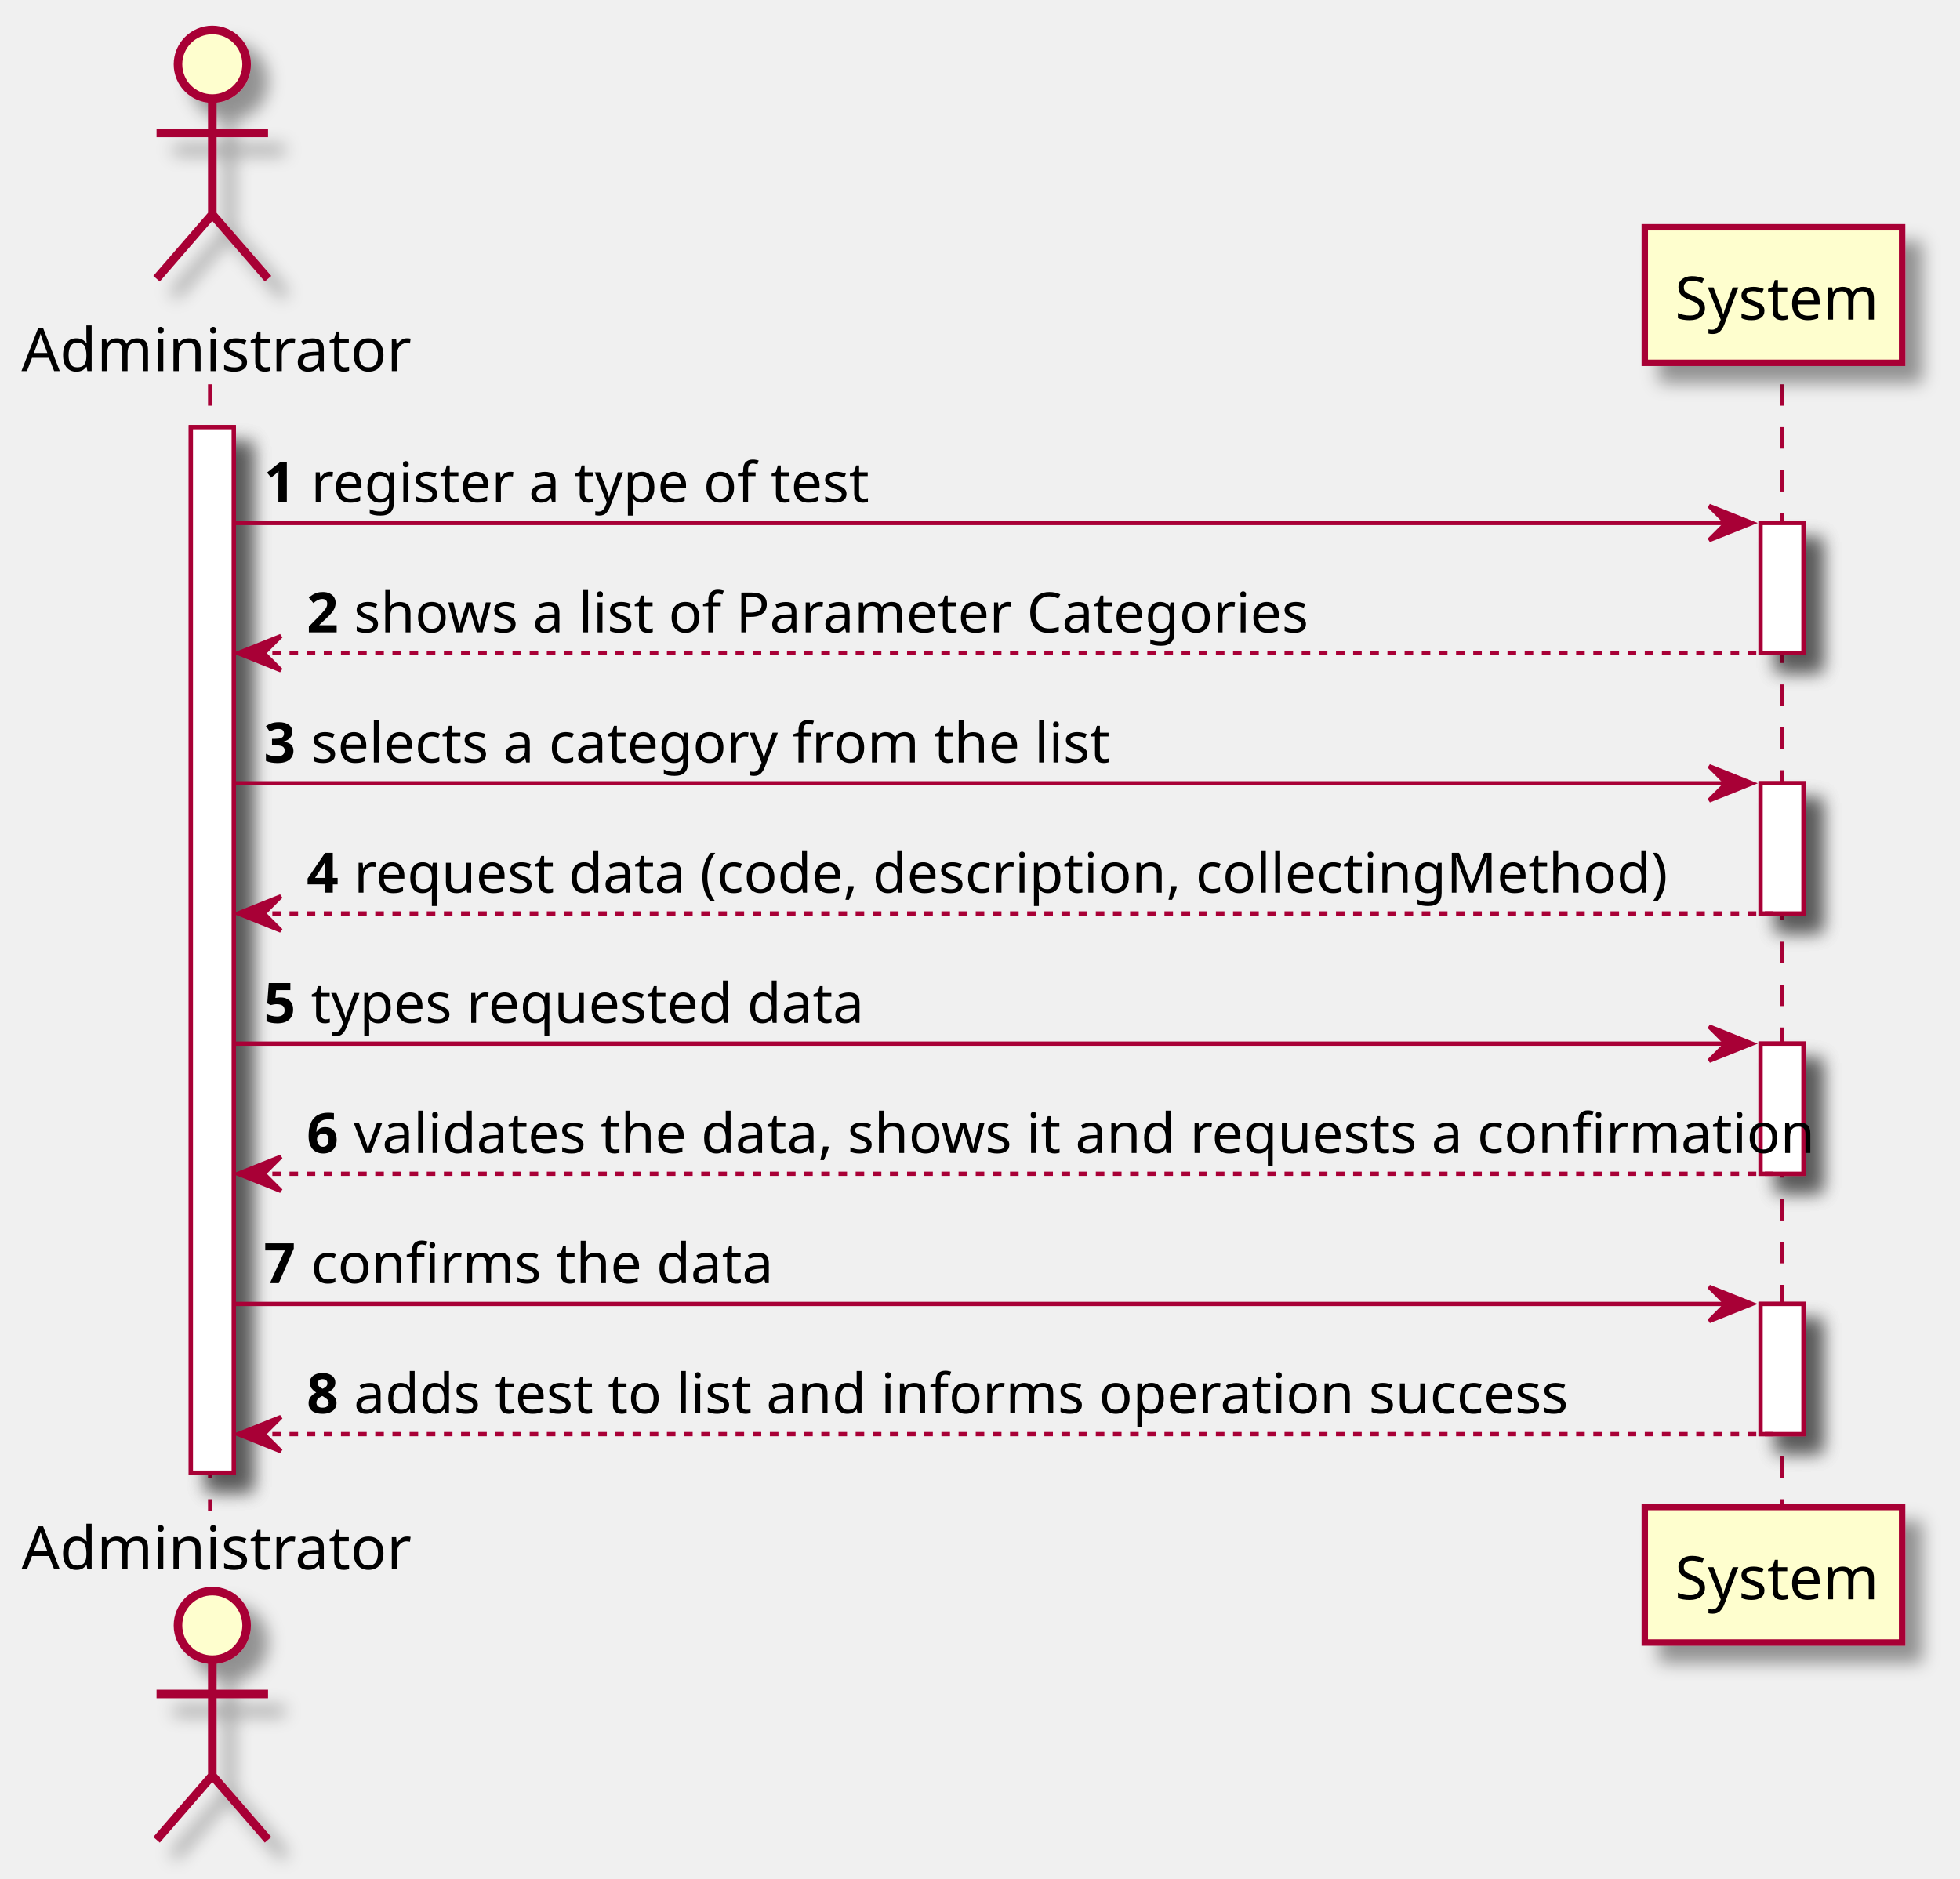
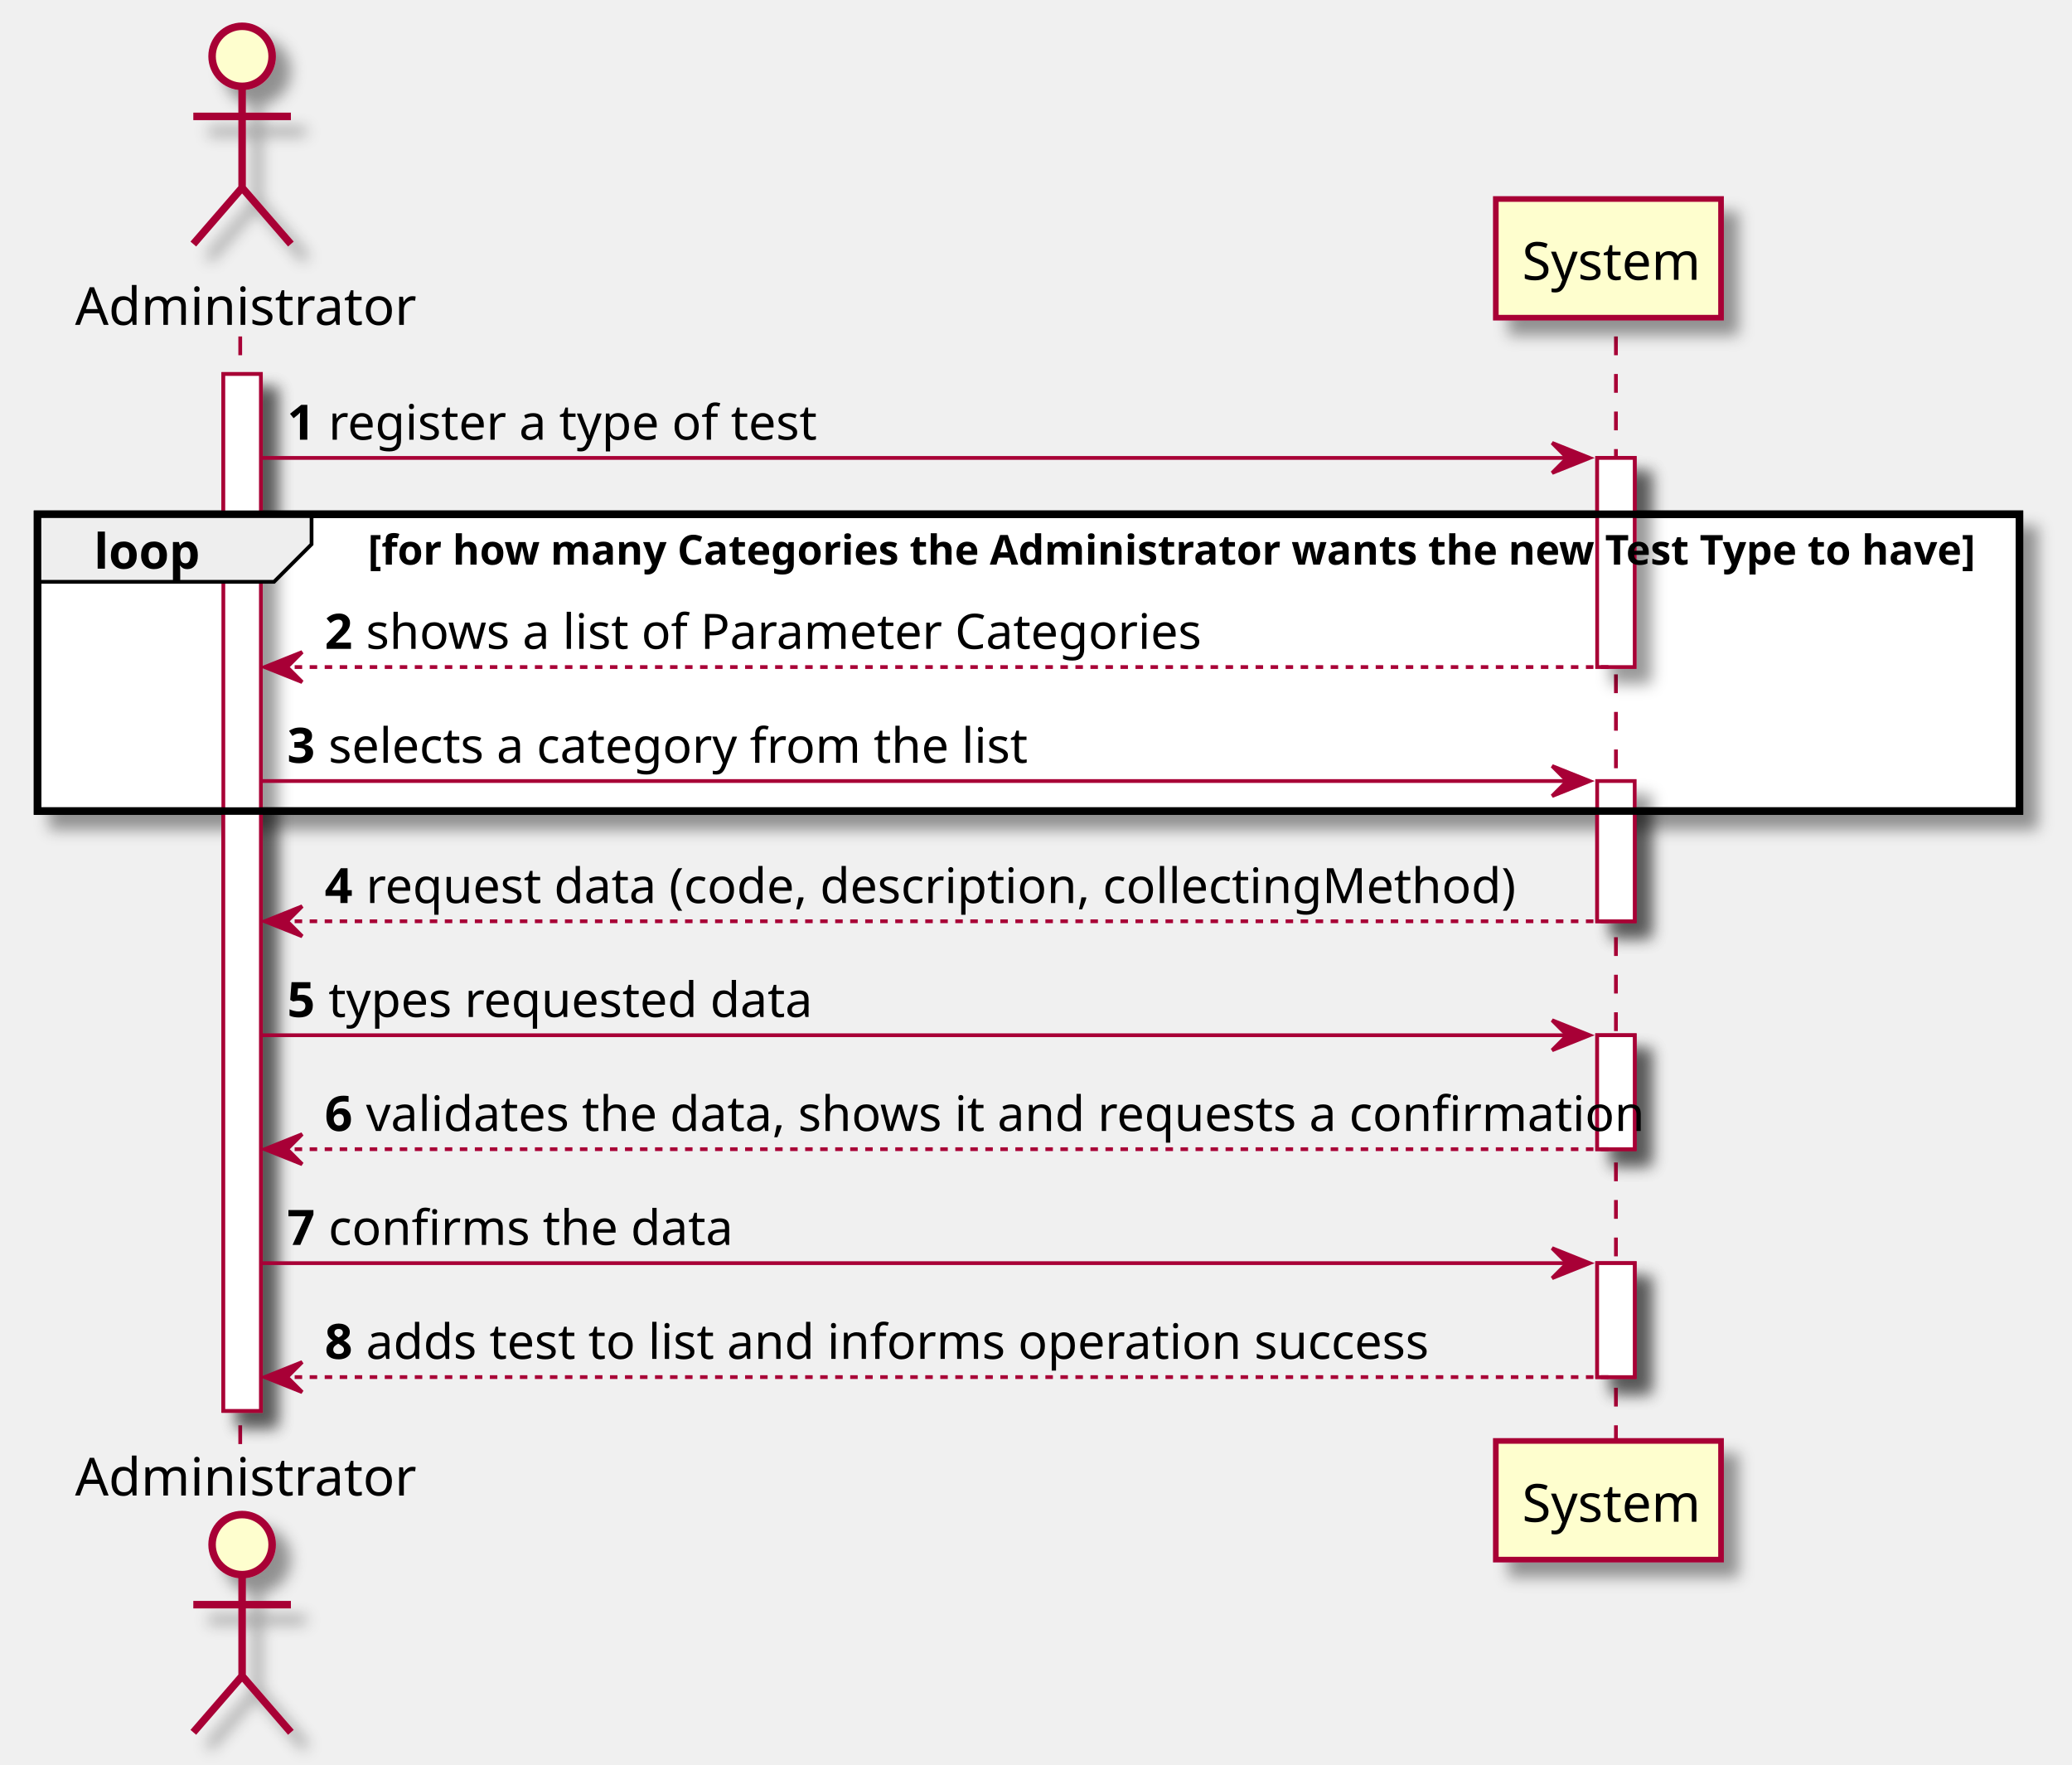
- <svg xmlns="http://www.w3.org/2000/svg" contentScriptType="application/ecmascript" contentStyleType="text/css" height="438px" preserveAspectRatio="none" style="width:457px;height:438px;" version="1.1" viewBox="0 0 457 438" width="457px" zoomAndPan="magnify">
+ <svg xmlns="http://www.w3.org/2000/svg" contentScriptType="application/ecmascript" contentStyleType="text/css" height="470px" preserveAspectRatio="none" style="width:552px;height:470px;" version="1.1" viewBox="0 0 552 470" width="552px" zoomAndPan="magnify">
  <defs>
-     <filter height="300%" id="f1wchtcijyk35k" width="300%" x="-1" y="-1">
+     <filter height="300%" id="f9dhce82fx9pw" width="300%" x="-1" y="-1">
      <feGaussianBlur result="blurOut" stdDeviation="2.0" />
      <feColorMatrix in="blurOut" result="blurOut2" type="matrix" values="0 0 0 0 0 0 0 0 0 0 0 0 0 0 0 0 0 0 .4 0" />
      <feOffset dx="4.0" dy="4.0" in="blurOut2" result="blurOut3" />
      <feBlend in="SourceGraphic" in2="blurOut3" mode="normal" />
    </filter>
  </defs>
  <g>
-     <rect fill="#FFFFFF" filter="url(#f1wchtcijyk35k)" height="243.812" style="stroke:#A80036;stroke-width:1.0;" width="10" x="44.5" y="99.609" />
-     <rect fill="#FFFFFF" filter="url(#f1wchtcijyk35k)" height="30.352" style="stroke:#A80036;stroke-width:1.0;" width="10" x="410.5" y="121.961" />
-     <rect fill="#FFFFFF" filter="url(#f1wchtcijyk35k)" height="30.352" style="stroke:#A80036;stroke-width:1.0;" width="10" x="410.5" y="182.664" />
-     <rect fill="#FFFFFF" filter="url(#f1wchtcijyk35k)" height="30.352" style="stroke:#A80036;stroke-width:1.0;" width="10" x="410.5" y="243.367" />
-     <rect fill="#FFFFFF" filter="url(#f1wchtcijyk35k)" height="30.352" style="stroke:#A80036;stroke-width:1.0;" width="10" x="410.5" y="304.07" />
-     <line style="stroke:#A80036;stroke-width:1.0;stroke-dasharray:5.0,5.0;" x1="49" x2="49" y1="89.609" y2="352.422" />
-     <line style="stroke:#A80036;stroke-width:1.0;stroke-dasharray:5.0,5.0;" x1="415.5" x2="415.5" y1="89.609" y2="352.422" />
-     <text fill="#000000" font-family="sans-serif" font-size="14" lengthAdjust="spacing" textLength="83" x="5" y="86.533">Administrator</text>
-     <ellipse cx="49.5" cy="15" fill="#FEFECE" filter="url(#f1wchtcijyk35k)" rx="8" ry="8" style="stroke:#A80036;stroke-width:2.0;" />
-     <path d="M49.5,23 L49.5,50 M36.5,31 L62.5,31 M49.5,50 L36.5,65 M49.5,50 L62.5,65 " fill="none" filter="url(#f1wchtcijyk35k)" style="stroke:#A80036;stroke-width:2.0;" />
-     <text fill="#000000" font-family="sans-serif" font-size="14" lengthAdjust="spacing" textLength="83" x="5" y="365.955">Administrator</text>
-     <ellipse cx="49.5" cy="379.031" fill="#FEFECE" filter="url(#f1wchtcijyk35k)" rx="8" ry="8" style="stroke:#A80036;stroke-width:2.0;" />
-     <path d="M49.5,387.031 L49.5,414.031 M36.5,395.031 L62.5,395.031 M49.5,414.031 L36.5,429.031 M49.5,414.031 L62.5,429.031 " fill="none" filter="url(#f1wchtcijyk35k)" style="stroke:#A80036;stroke-width:2.0;" />
-     <rect fill="#FEFECE" filter="url(#f1wchtcijyk35k)" height="31.609" style="stroke:#A80036;stroke-width:1.5;" width="60" x="383.5" y="53" />
-     <text fill="#000000" font-family="sans-serif" font-size="14" lengthAdjust="spacing" textLength="46" x="390.5" y="74.533">System</text>
-     <rect fill="#FEFECE" filter="url(#f1wchtcijyk35k)" height="31.609" style="stroke:#A80036;stroke-width:1.5;" width="60" x="383.5" y="351.422" />
-     <text fill="#000000" font-family="sans-serif" font-size="14" lengthAdjust="spacing" textLength="46" x="390.5" y="372.955">System</text>
-     <rect fill="#FFFFFF" filter="url(#f1wchtcijyk35k)" height="243.812" style="stroke:#A80036;stroke-width:1.0;" width="10" x="44.5" y="99.609" />
-     <rect fill="#FFFFFF" filter="url(#f1wchtcijyk35k)" height="30.352" style="stroke:#A80036;stroke-width:1.0;" width="10" x="410.5" y="121.961" />
-     <rect fill="#FFFFFF" filter="url(#f1wchtcijyk35k)" height="30.352" style="stroke:#A80036;stroke-width:1.0;" width="10" x="410.5" y="182.664" />
-     <rect fill="#FFFFFF" filter="url(#f1wchtcijyk35k)" height="30.352" style="stroke:#A80036;stroke-width:1.0;" width="10" x="410.5" y="243.367" />
-     <rect fill="#FFFFFF" filter="url(#f1wchtcijyk35k)" height="30.352" style="stroke:#A80036;stroke-width:1.0;" width="10" x="410.5" y="304.07" />
-     <polygon fill="#A80036" points="398.5,117.961,408.5,121.961,398.5,125.961,402.5,121.961" style="stroke:#A80036;stroke-width:1.0;" />
-     <line style="stroke:#A80036;stroke-width:1.0;" x1="54.5" x2="404.5" y1="121.961" y2="121.961" />
-     <text fill="#000000" font-family="sans-serif" font-size="13" font-weight="bold" lengthAdjust="spacing" textLength="7" x="61.5" y="117.105">1</text>
-     <text fill="#000000" font-family="sans-serif" font-size="13" lengthAdjust="spacing" textLength="123" x="72.5" y="117.105">register a type of test</text>
-     <polygon fill="#A80036" points="65.5,148.312,55.5,152.312,65.5,156.312,61.5,152.312" style="stroke:#A80036;stroke-width:1.0;" />
-     <line style="stroke:#A80036;stroke-width:1.0;stroke-dasharray:2.0,2.0;" x1="59.5" x2="414.5" y1="152.312" y2="152.312" />
-     <text fill="#000000" font-family="sans-serif" font-size="13" font-weight="bold" lengthAdjust="spacing" textLength="7" x="71.5" y="147.456">2</text>
-     <text fill="#000000" font-family="sans-serif" font-size="13" lengthAdjust="spacing" textLength="213" x="82.5" y="147.456">shows a list of Parameter Categories</text>
-     <polygon fill="#A80036" points="398.5,178.664,408.5,182.664,398.5,186.664,402.5,182.664" style="stroke:#A80036;stroke-width:1.0;" />
-     <line style="stroke:#A80036;stroke-width:1.0;" x1="54.5" x2="404.5" y1="182.664" y2="182.664" />
-     <text fill="#000000" font-family="sans-serif" font-size="13" font-weight="bold" lengthAdjust="spacing" textLength="7" x="61.5" y="177.808">3</text>
-     <text fill="#000000" font-family="sans-serif" font-size="13" lengthAdjust="spacing" textLength="179" x="72.5" y="177.808">selects a category from the list</text>
-     <polygon fill="#A80036" points="65.5,209.016,55.5,213.016,65.5,217.016,61.5,213.016" style="stroke:#A80036;stroke-width:1.0;" />
-     <line style="stroke:#A80036;stroke-width:1.0;stroke-dasharray:2.0,2.0;" x1="59.5" x2="414.5" y1="213.016" y2="213.016" />
-     <text fill="#000000" font-family="sans-serif" font-size="13" font-weight="bold" lengthAdjust="spacing" textLength="7" x="71.5" y="208.159">4</text>
-     <text fill="#000000" font-family="sans-serif" font-size="13" lengthAdjust="spacing" textLength="289" x="82.5" y="208.159">request data (code, description, collectingMethod)</text>
-     <polygon fill="#A80036" points="398.5,239.367,408.5,243.367,398.5,247.367,402.5,243.367" style="stroke:#A80036;stroke-width:1.0;" />
-     <line style="stroke:#A80036;stroke-width:1.0;" x1="54.5" x2="404.5" y1="243.367" y2="243.367" />
-     <text fill="#000000" font-family="sans-serif" font-size="13" font-weight="bold" lengthAdjust="spacing" textLength="7" x="61.5" y="238.511">5</text>
-     <text fill="#000000" font-family="sans-serif" font-size="13" lengthAdjust="spacing" textLength="122" x="72.5" y="238.511">types requested data</text>
-     <polygon fill="#A80036" points="65.5,269.719,55.5,273.719,65.5,277.719,61.5,273.719" style="stroke:#A80036;stroke-width:1.0;" />
-     <line style="stroke:#A80036;stroke-width:1.0;stroke-dasharray:2.0,2.0;" x1="59.5" x2="414.5" y1="273.719" y2="273.719" />
-     <text fill="#000000" font-family="sans-serif" font-size="13" font-weight="bold" lengthAdjust="spacing" textLength="7" x="71.5" y="268.862">6</text>
-     <text fill="#000000" font-family="sans-serif" font-size="13" lengthAdjust="spacing" textLength="321" x="82.5" y="268.862">validates the data, shows it and requests a confirmation</text>
-     <polygon fill="#A80036" points="398.5,300.07,408.5,304.07,398.5,308.07,402.5,304.07" style="stroke:#A80036;stroke-width:1.0;" />
-     <line style="stroke:#A80036;stroke-width:1.0;" x1="54.5" x2="404.5" y1="304.07" y2="304.07" />
-     <text fill="#000000" font-family="sans-serif" font-size="13" font-weight="bold" lengthAdjust="spacing" textLength="7" x="61.5" y="299.214">7</text>
-     <text fill="#000000" font-family="sans-serif" font-size="13" lengthAdjust="spacing" textLength="100" x="72.5" y="299.214">confirms the data</text>
-     <polygon fill="#A80036" points="65.5,330.422,55.5,334.422,65.5,338.422,61.5,334.422" style="stroke:#A80036;stroke-width:1.0;" />
-     <line style="stroke:#A80036;stroke-width:1.0;stroke-dasharray:2.0,2.0;" x1="59.5" x2="414.5" y1="334.422" y2="334.422" />
-     <text fill="#000000" font-family="sans-serif" font-size="13" font-weight="bold" lengthAdjust="spacing" textLength="7" x="71.5" y="329.565">8</text>
-     <text fill="#000000" font-family="sans-serif" font-size="13" lengthAdjust="spacing" textLength="271" x="82.5" y="329.565">adds test to list and informs operation success</text>
+     <rect fill="#FFFFFF" filter="url(#f9dhce82fx9pw)" height="276.164" style="stroke:#A80036;stroke-width:1.0;" width="10" x="59.5" y="99.609" />
+     <rect fill="#FFFFFF" filter="url(#f9dhce82fx9pw)" height="55.703" style="stroke:#A80036;stroke-width:1.0;" width="10" x="425.5" y="121.961" />
+     <rect fill="#FFFFFF" filter="url(#f9dhce82fx9pw)" height="37.352" style="stroke:#A80036;stroke-width:1.0;" width="10" x="425.5" y="208.016" />
+     <rect fill="#FFFFFF" filter="url(#f9dhce82fx9pw)" height="30.352" style="stroke:#A80036;stroke-width:1.0;" width="10" x="425.5" y="275.719" />
+     <rect fill="#FFFFFF" filter="url(#f9dhce82fx9pw)" height="30.352" style="stroke:#A80036;stroke-width:1.0;" width="10" x="425.5" y="336.422" />
+     <rect fill="#FFFFFF" filter="url(#f9dhce82fx9pw)" height="79.055" style="stroke:#000000;stroke-width:2.0;" width="528" x="10" y="136.961" />
+     <line style="stroke:#A80036;stroke-width:1.0;stroke-dasharray:5.0,5.0;" x1="64" x2="64" y1="89.609" y2="384.773" />
+     <line style="stroke:#A80036;stroke-width:1.0;stroke-dasharray:5.0,5.0;" x1="430.5" x2="430.5" y1="89.609" y2="384.773" />
+     <text fill="#000000" font-family="sans-serif" font-size="14" lengthAdjust="spacing" textLength="83" x="20" y="86.533">Administrator</text>
+     <ellipse cx="64.5" cy="15" fill="#FEFECE" filter="url(#f9dhce82fx9pw)" rx="8" ry="8" style="stroke:#A80036;stroke-width:2.0;" />
+     <path d="M64.5,23 L64.5,50 M51.5,31 L77.5,31 M64.5,50 L51.5,65 M64.5,50 L77.5,65 " fill="none" filter="url(#f9dhce82fx9pw)" style="stroke:#A80036;stroke-width:2.0;" />
+     <text fill="#000000" font-family="sans-serif" font-size="14" lengthAdjust="spacing" textLength="83" x="20" y="398.307">Administrator</text>
+     <ellipse cx="64.5" cy="411.383" fill="#FEFECE" filter="url(#f9dhce82fx9pw)" rx="8" ry="8" style="stroke:#A80036;stroke-width:2.0;" />
+     <path d="M64.5,419.383 L64.5,446.383 M51.5,427.383 L77.5,427.383 M64.5,446.383 L51.5,461.383 M64.5,446.383 L77.5,461.383 " fill="none" filter="url(#f9dhce82fx9pw)" style="stroke:#A80036;stroke-width:2.0;" />
+     <rect fill="#FEFECE" filter="url(#f9dhce82fx9pw)" height="31.609" style="stroke:#A80036;stroke-width:1.5;" width="60" x="398.5" y="53" />
+     <text fill="#000000" font-family="sans-serif" font-size="14" lengthAdjust="spacing" textLength="46" x="405.5" y="74.533">System</text>
+     <rect fill="#FEFECE" filter="url(#f9dhce82fx9pw)" height="31.609" style="stroke:#A80036;stroke-width:1.5;" width="60" x="398.5" y="383.773" />
+     <text fill="#000000" font-family="sans-serif" font-size="14" lengthAdjust="spacing" textLength="46" x="405.5" y="405.307">System</text>
+     <rect fill="#FFFFFF" filter="url(#f9dhce82fx9pw)" height="276.164" style="stroke:#A80036;stroke-width:1.0;" width="10" x="59.5" y="99.609" />
+     <rect fill="#FFFFFF" filter="url(#f9dhce82fx9pw)" height="55.703" style="stroke:#A80036;stroke-width:1.0;" width="10" x="425.5" y="121.961" />
+     <rect fill="#FFFFFF" filter="url(#f9dhce82fx9pw)" height="37.352" style="stroke:#A80036;stroke-width:1.0;" width="10" x="425.5" y="208.016" />
+     <rect fill="#FFFFFF" filter="url(#f9dhce82fx9pw)" height="30.352" style="stroke:#A80036;stroke-width:1.0;" width="10" x="425.5" y="275.719" />
+     <rect fill="#FFFFFF" filter="url(#f9dhce82fx9pw)" height="30.352" style="stroke:#A80036;stroke-width:1.0;" width="10" x="425.5" y="336.422" />
+     <polygon fill="#A80036" points="413.5,117.961,423.5,121.961,413.5,125.961,417.5,121.961" style="stroke:#A80036;stroke-width:1.0;" />
+     <line style="stroke:#A80036;stroke-width:1.0;" x1="69.5" x2="419.5" y1="121.961" y2="121.961" />
+     <text fill="#000000" font-family="sans-serif" font-size="13" font-weight="bold" lengthAdjust="spacing" textLength="7" x="76.5" y="117.105">1</text>
+     <text fill="#000000" font-family="sans-serif" font-size="13" lengthAdjust="spacing" textLength="123" x="87.5" y="117.105">register a type of test</text>
+     <path d="M10,136.961 L83,136.961 L83,144.961 L73,154.961 L10,154.961 L10,136.961 " fill="#EEEEEE" style="stroke:#000000;stroke-width:1.0;" />
+     <rect fill="none" height="79.055" style="stroke:#000000;stroke-width:2.0;" width="528" x="10" y="136.961" />
+     <text fill="#000000" font-family="sans-serif" font-size="13" font-weight="bold" lengthAdjust="spacing" textLength="28" x="25" y="151.456">loop</text>
+     <text fill="#000000" font-family="sans-serif" font-size="11" font-weight="bold" lengthAdjust="spacing" textLength="435" x="98" y="150.38">[for how many Categories the Administrator wants the new Test Type to have]</text>
+     <polygon fill="#A80036" points="80.5,173.664,70.5,177.664,80.5,181.664,76.5,177.664" style="stroke:#A80036;stroke-width:1.0;" />
+     <line style="stroke:#A80036;stroke-width:1.0;stroke-dasharray:2.0,2.0;" x1="74.5" x2="429.5" y1="177.664" y2="177.664" />
+     <text fill="#000000" font-family="sans-serif" font-size="13" font-weight="bold" lengthAdjust="spacing" textLength="7" x="86.5" y="172.808">2</text>
+     <text fill="#000000" font-family="sans-serif" font-size="13" lengthAdjust="spacing" textLength="213" x="97.5" y="172.808">shows a list of Parameter Categories</text>
+     <polygon fill="#A80036" points="413.5,204.016,423.5,208.016,413.5,212.016,417.5,208.016" style="stroke:#A80036;stroke-width:1.0;" />
+     <line style="stroke:#A80036;stroke-width:1.0;" x1="69.5" x2="419.5" y1="208.016" y2="208.016" />
+     <text fill="#000000" font-family="sans-serif" font-size="13" font-weight="bold" lengthAdjust="spacing" textLength="7" x="76.5" y="203.159">3</text>
+     <text fill="#000000" font-family="sans-serif" font-size="13" lengthAdjust="spacing" textLength="179" x="87.5" y="203.159">selects a category from the list</text>
+     <polygon fill="#A80036" points="80.5,241.367,70.5,245.367,80.5,249.367,76.5,245.367" style="stroke:#A80036;stroke-width:1.0;" />
+     <line style="stroke:#A80036;stroke-width:1.0;stroke-dasharray:2.0,2.0;" x1="74.5" x2="429.5" y1="245.367" y2="245.367" />
+     <text fill="#000000" font-family="sans-serif" font-size="13" font-weight="bold" lengthAdjust="spacing" textLength="7" x="86.5" y="240.511">4</text>
+     <text fill="#000000" font-family="sans-serif" font-size="13" lengthAdjust="spacing" textLength="289" x="97.5" y="240.511">request data (code, description, collectingMethod)</text>
+     <polygon fill="#A80036" points="413.5,271.719,423.5,275.719,413.5,279.719,417.5,275.719" style="stroke:#A80036;stroke-width:1.0;" />
+     <line style="stroke:#A80036;stroke-width:1.0;" x1="69.5" x2="419.5" y1="275.719" y2="275.719" />
+     <text fill="#000000" font-family="sans-serif" font-size="13" font-weight="bold" lengthAdjust="spacing" textLength="7" x="76.5" y="270.862">5</text>
+     <text fill="#000000" font-family="sans-serif" font-size="13" lengthAdjust="spacing" textLength="122" x="87.5" y="270.862">types requested data</text>
+     <polygon fill="#A80036" points="80.5,302.07,70.5,306.07,80.5,310.07,76.5,306.07" style="stroke:#A80036;stroke-width:1.0;" />
+     <line style="stroke:#A80036;stroke-width:1.0;stroke-dasharray:2.0,2.0;" x1="74.5" x2="429.5" y1="306.07" y2="306.07" />
+     <text fill="#000000" font-family="sans-serif" font-size="13" font-weight="bold" lengthAdjust="spacing" textLength="7" x="86.5" y="301.214">6</text>
+     <text fill="#000000" font-family="sans-serif" font-size="13" lengthAdjust="spacing" textLength="321" x="97.5" y="301.214">validates the data, shows it and requests a confirmation</text>
+     <polygon fill="#A80036" points="413.5,332.422,423.5,336.422,413.5,340.422,417.5,336.422" style="stroke:#A80036;stroke-width:1.0;" />
+     <line style="stroke:#A80036;stroke-width:1.0;" x1="69.5" x2="419.5" y1="336.422" y2="336.422" />
+     <text fill="#000000" font-family="sans-serif" font-size="13" font-weight="bold" lengthAdjust="spacing" textLength="7" x="76.5" y="331.565">7</text>
+     <text fill="#000000" font-family="sans-serif" font-size="13" lengthAdjust="spacing" textLength="100" x="87.5" y="331.565">confirms the data</text>
+     <polygon fill="#A80036" points="80.5,362.773,70.5,366.773,80.5,370.773,76.5,366.773" style="stroke:#A80036;stroke-width:1.0;" />
+     <line style="stroke:#A80036;stroke-width:1.0;stroke-dasharray:2.0,2.0;" x1="74.5" x2="429.5" y1="366.773" y2="366.773" />
+     <text fill="#000000" font-family="sans-serif" font-size="13" font-weight="bold" lengthAdjust="spacing" textLength="7" x="86.5" y="361.917">8</text>
+     <text fill="#000000" font-family="sans-serif" font-size="13" lengthAdjust="spacing" textLength="271" x="97.5" y="361.917">adds test to list and informs operation success</text>
  </g>
</svg>
